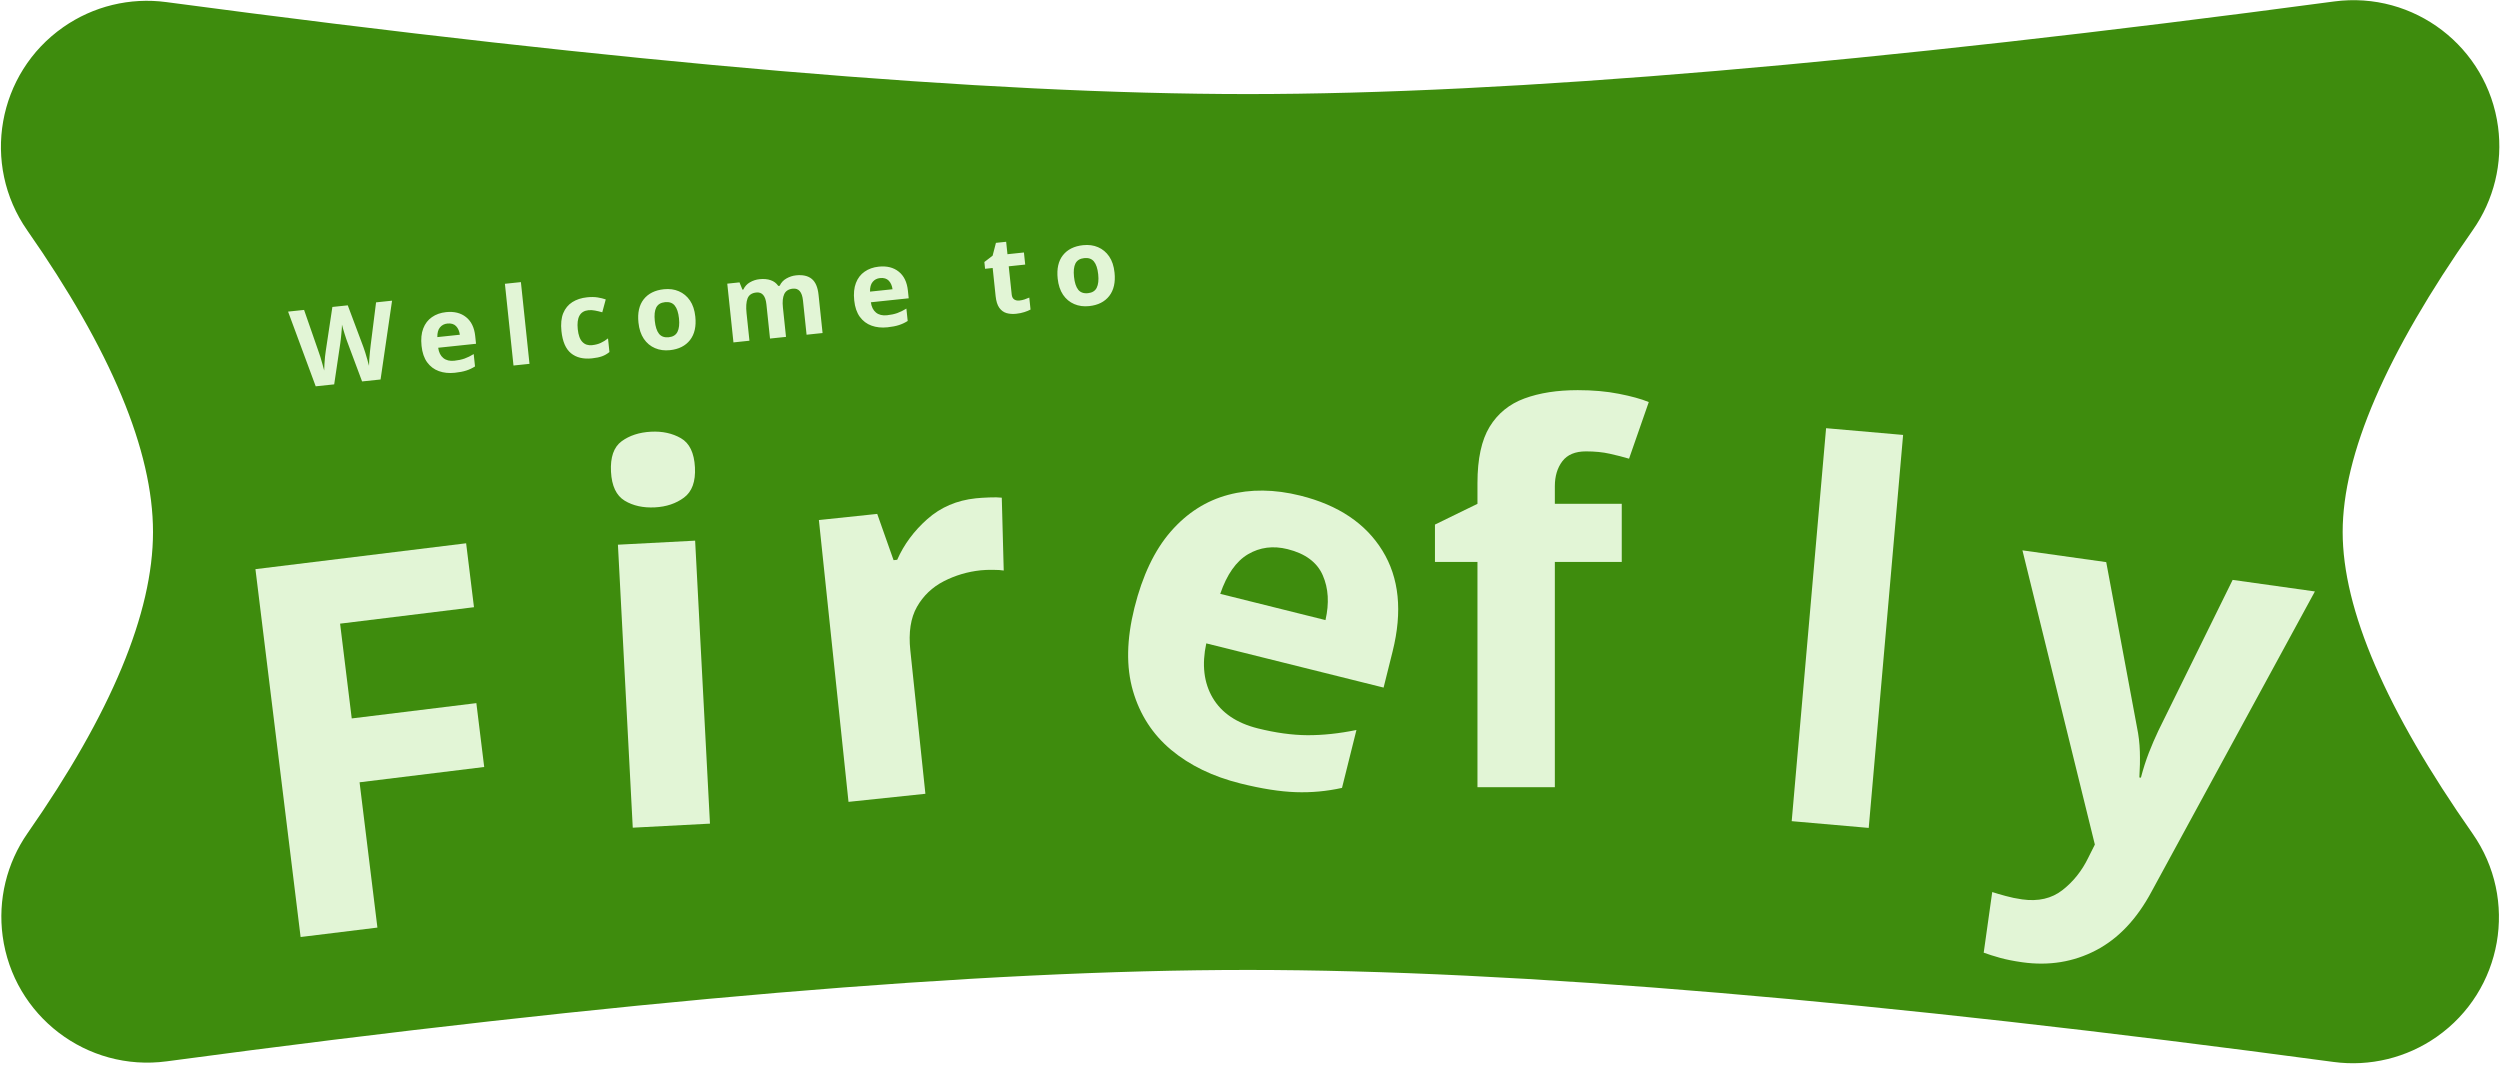
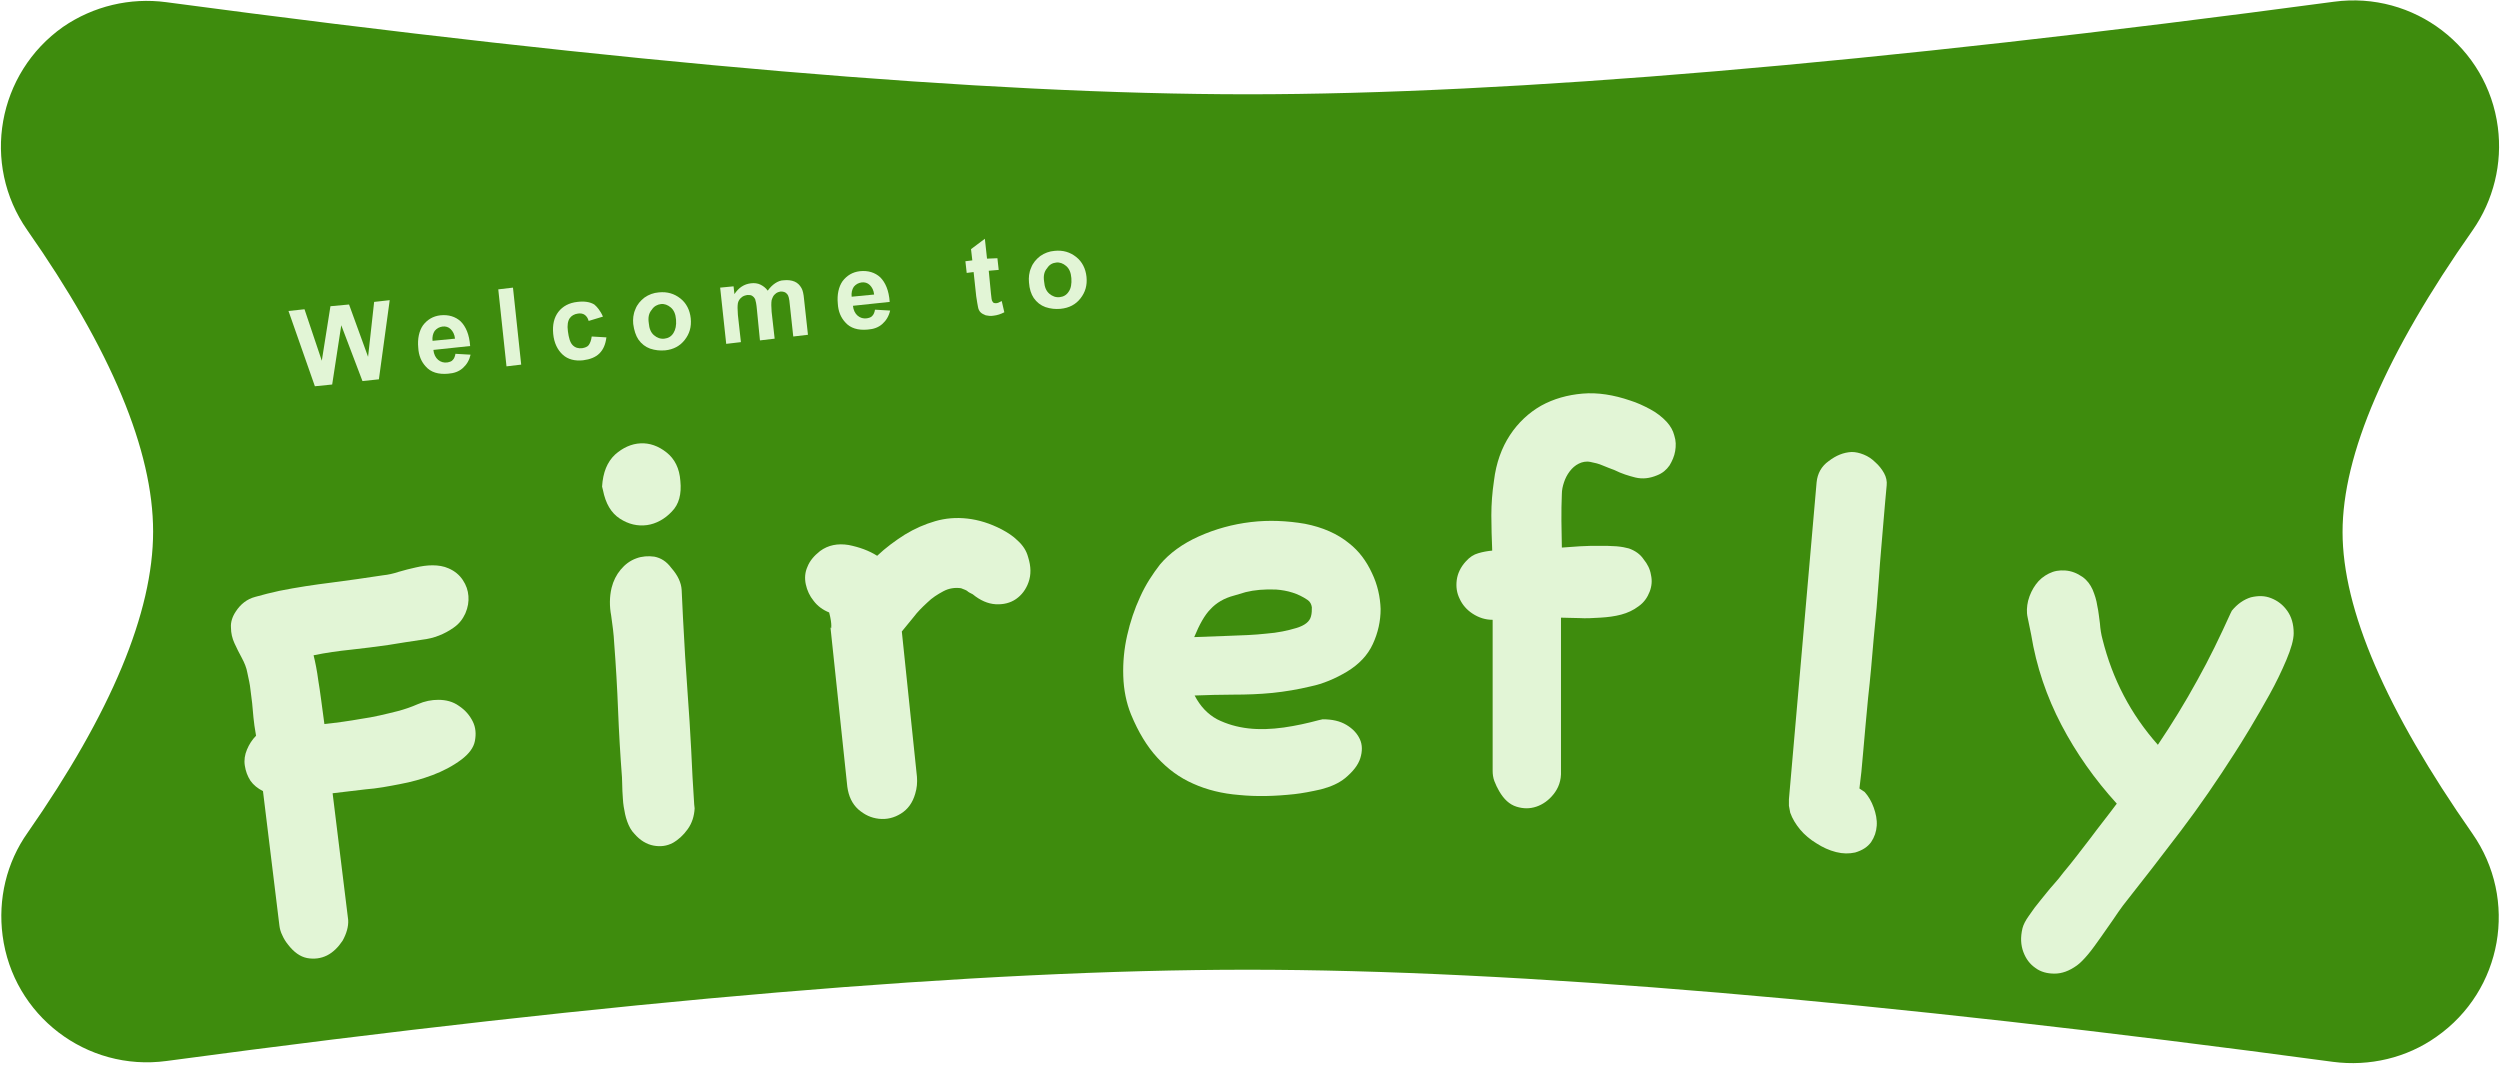
- <svg xmlns="http://www.w3.org/2000/svg" width="578px" height="246px" viewBox="0 0 578 246" version="1.1">
-   <g id="HF-Design" stroke="none" stroke-width="1" fill="none" fill-rule="evenodd">
+ <svg xmlns="http://www.w3.org/2000/svg" version="1.1" id="Layer_1" x="0px" y="0px" viewBox="0 0 578 246" style="enable-background:new 0 0 578 246;" xml:space="preserve">
+   <style type="text/css">
+ 	.st0{fill-rule:evenodd;clip-rule:evenodd;fill:#3E8C0D;}
+ 	.st1{enable-background:new    ;}
+ 	.st2{fill:#E2F5D6;}
+ </style>
+   <g id="HF-Design">
    <g id="TabletLandingPage" transform="translate(-309, -223)">
      <g id="WelcomeToFirefly" transform="translate(260, 59)">
-         <path d="M87.432,164.482 C193.692,178.661 277.048,185.75 337.5,185.75 C398.153,185.75 481.861,178.614 588.625,164.341 L588.625,164.341 C607.1,161.871 624.079,174.846 626.549,193.322 C627.672,201.72 625.595,210.233 620.73,217.171 C600.66,245.792 590.625,269.069 590.625,287 C590.625,304.906 600.631,328.141 620.644,356.707 L620.644,356.707 C631.34,371.973 627.634,393.019 612.368,403.714 C605.425,408.578 596.905,410.651 588.503,409.521 C483.096,395.34 399.428,388.25 337.5,388.25 C275.779,388.25 192.463,395.293 87.553,409.379 L87.553,409.379 C69.08,411.859 52.093,398.894 49.612,380.42 C48.488,372.043 50.547,363.548 55.384,356.616 C74.711,328.918 84.375,305.712 84.375,287 C84.375,268.26 74.683,245.014 55.299,217.262 L55.299,217.262 C44.626,201.98 48.361,180.94 63.642,170.267 C70.569,165.429 79.057,163.365 87.432,164.482 Z" id="Rectangle" fill="#3E8C0D" />
-         <g id="Group-10" transform="translate(90, 202)" fill="#E2F5D6" font-family="ChalkboardSE-Bold, Chalkboard SE" font-size="120" font-weight="bold" letter-spacing="24.794">
-           <text id="F" transform="translate(55, 124) rotate(-7) translate(-55, -124) ">
-             <tspan x="11.244" y="175">F</tspan>
-           </text>
-           <text id="i" transform="translate(121.9458, 101.4171) rotate(-3) translate(-121.9458, -101.4171) ">
-             <tspan x="93.239" y="152.417">i</tspan>
-           </text>
-           <text id="r" transform="translate(180.2934, 93.46848) rotate(-6) translate(-180.2934, -93.46848) ">
-             <tspan x="140.316" y="144.468">r</tspan>
-           </text>
-           <text id="e" transform="translate(264.5, 94) rotate(14) translate(-264.5, -94) ">
-             <tspan x="219.219" y="145">e</tspan>
-           </text>
-           <text id="f">
-             <tspan x="288.354" y="144">f</tspan>
-           </text>
-           <text id="l" transform="translate(400, 103) rotate(5) translate(-400, -103) ">
-             <tspan x="368.244" y="154">l</tspan>
-           </text>
-           <text id="y" transform="translate(470, 110) rotate(8) translate(-470, -110) ">
-             <tspan x="424.122" y="161">y</tspan>
-           </text>
+         <path id="Rectangle" class="st0" d="M87.4,164.5c106.3,14.2,189.6,21.3,250.1,21.3c60.7,0,144.4-7.1,251.1-21.4l0,0     c18.5-2.5,35.5,10.5,37.9,29c1.1,8.4-1,16.9-5.8,23.8c-20.1,28.6-30.1,51.9-30.1,69.8c0,17.9,10,41.1,30,69.7l0,0     c10.7,15.3,7,36.3-8.3,47c-6.9,4.9-15.5,6.9-23.9,5.8c-105.4-14.2-189.1-21.3-251-21.3c-61.7,0-145,7-249.9,21.1l0,0     c-18.5,2.5-35.5-10.5-37.9-29c-1.1-8.4,0.9-16.9,5.8-23.8c19.3-27.7,29-50.9,29-69.6c0-18.7-9.7-42-29.1-69.7l0,0     c-10.7-15.3-6.9-36.3,8.3-47C70.6,165.4,79.1,163.4,87.4,164.5z" />
+         <g id="Group-10" transform="translate(90, 202)">
+           <g class="st1">
+             <path class="st2" d="M38.2,179.5c-1,1.5-2.2,2.7-3.6,3.4c-1.4,0.7-3,0.9-4.6,0.6s-3.1-1.4-4.4-3.1c-0.5-0.6-1-1.4-1.3-2.1       c-0.4-0.8-0.6-1.5-0.7-2.3l-3.8-31.1c-1.2-0.6-2.2-1.4-2.9-2.4c-0.7-1.1-1.1-2.2-1.3-3.5c-0.2-1.3,0-2.5,0.5-3.7       c0.5-1.2,1.2-2.3,2.1-3.2c-0.3-1.7-0.5-3.1-0.6-4.2c-0.1-1.1-0.2-2.2-0.3-3.3c-0.1-1.1-0.3-2.1-0.4-3.2       c-0.1-1.1-0.4-2.4-0.7-3.8c-0.2-1.2-0.7-2.4-1.3-3.5c-0.6-1.1-1.2-2.3-1.7-3.4c-0.5-1.1-0.8-2.3-0.8-3.6       c-0.1-1.2,0.3-2.5,1.1-3.7c1.1-1.7,2.6-2.9,4.5-3.4c1.8-0.5,3.7-1,5.6-1.4c4-0.8,8-1.4,12-1.9c4-0.5,8-1.1,12-1.7       c1.1-0.1,2.4-0.4,3.6-0.8c1.3-0.4,2.6-0.7,3.9-1c1.3-0.3,2.6-0.5,3.9-0.5c1.3,0,2.6,0.2,3.7,0.7c1.4,0.6,2.5,1.5,3.3,2.7       c0.8,1.2,1.2,2.4,1.3,3.7c0.1,1.3-0.1,2.6-0.7,4c-0.6,1.3-1.4,2.4-2.7,3.3c-2.1,1.5-4.6,2.5-7.3,2.8c-2.7,0.4-5.3,0.8-7.7,1.2       c-2.9,0.4-5.8,0.8-8.7,1.1c-2.9,0.3-5.8,0.7-8.7,1.3c0.4,1.6,0.8,3.6,1.1,5.9c0.4,2.3,0.8,5.6,1.4,10c2.8-0.3,5.7-0.7,8.5-1.2       c2.9-0.4,5.7-1.1,8.5-1.8c1.5-0.4,3-0.9,4.6-1.6c1.6-0.7,3.2-1,4.7-1c1.8,0,3.4,0.4,4.8,1.4c1.5,1,2.5,2.2,3.2,3.6       c0.7,1.4,0.8,2.9,0.5,4.5c-0.3,1.6-1.4,3-3.1,4.3c-2,1.5-4.3,2.7-6.7,3.6s-4.9,1.6-7.6,2.1c-2.6,0.5-5.2,1-7.9,1.2       c-2.6,0.3-5.2,0.6-7.6,0.9l3.6,29.3C39.6,176.2,39.1,177.9,38.2,179.5z" />
+           </g>
+           <g class="st1">
+             <path class="st2" d="M98.2,74.5c0.2-3.3,1.2-5.7,3-7.4c1.8-1.6,3.8-2.5,5.9-2.6c2.1-0.1,4.1,0.6,6,2.1c1.9,1.5,3,3.7,3.2,6.6       c0.3,3-0.3,5.4-2,7.1c-1.6,1.7-3.6,2.8-5.7,3.1c-2.2,0.3-4.3-0.2-6.3-1.5c-2-1.3-3.3-3.5-3.9-6.6L98.2,74.5z M119.6,148.9       c-0.1,1.8-0.6,3.4-1.6,4.8c-1,1.4-2.2,2.5-3.5,3.2c-1.3,0.7-2.8,0.9-4.4,0.6c-1.6-0.3-3.1-1.2-4.4-2.7       c-0.8-0.8-1.3-1.8-1.7-2.9c-0.4-1.1-0.6-2.2-0.8-3.4c-0.2-1.2-0.2-2.4-0.3-3.6c0-1.2-0.1-2.3-0.1-3.2       c-0.4-5.2-0.7-10.4-0.9-15.5c-0.2-5.1-0.5-10.3-0.9-15.5c-0.1-2.1-0.4-4.3-0.7-6.4c-0.4-2.1-0.4-4.3,0.1-6.4       c0.4-1.6,1.1-3,2.1-4.2c1-1.2,2.2-2.1,3.6-2.6c1.3-0.5,2.8-0.6,4.2-0.4c1.5,0.3,2.8,1.1,3.9,2.6c1.5,1.7,2.3,3.4,2.4,5.1       c0.1,1.7,0.2,3.8,0.3,6.3c0.2,3,0.3,6,0.5,9c0.2,3,0.4,6,0.6,8.9c0.3,4.2,0.6,8.5,0.8,12.7s0.4,8.5,0.7,12.7L119.6,148.9z" />
+           </g>
+           <g class="st1">
+             <path class="st2" d="M151.2,106.7c0-0.6-0.1-1.6-0.5-3.1c-1.5-0.6-2.7-1.5-3.6-2.7c-0.9-1.1-1.5-2.4-1.8-3.8       c-0.3-1.4-0.2-2.8,0.4-4.1c0.5-1.3,1.5-2.5,2.9-3.6c1.9-1.4,4.1-1.8,6.6-1.4c2.5,0.5,4.7,1.3,6.6,2.5c2-1.9,4.2-3.5,6.4-4.9       c2.3-1.4,4.6-2.4,7-3.1c2.4-0.7,4.9-0.9,7.5-0.6c2.6,0.3,5.2,1.1,7.9,2.5c1.3,0.7,2.6,1.5,3.7,2.6c1.2,1.1,2,2.3,2.4,3.8       c0.7,2.2,0.7,4.1,0.1,5.8c-0.6,1.7-1.6,3-2.9,3.9c-1.3,0.9-2.9,1.3-4.7,1.2c-1.8-0.1-3.6-0.9-5.3-2.3c-0.6-0.3-1-0.5-1.2-0.7       c-0.2-0.2-0.7-0.4-1.5-0.7c-1.4-0.2-2.8,0-4.1,0.7c-1.3,0.7-2.6,1.5-3.7,2.6c-1.2,1.1-2.3,2.2-3.2,3.4c-1,1.2-1.9,2.3-2.7,3.3       l3.5,33.6c0.1,1.3,0,2.6-0.4,3.9c-0.6,2.1-1.7,3.6-3.3,4.6c-1.6,1-3.3,1.4-5.1,1.2c-1.8-0.2-3.3-0.9-4.8-2.2       c-1.4-1.3-2.2-3-2.5-5.2l-3.9-36.9C151.2,107.4,151.2,107.3,151.2,106.7z" />
+           </g>
+           <g class="st1">
+             <path class="st2" d="M264.8,128.3c2.2,0,4,0.4,5.5,1.3c1.5,0.9,2.5,2,3.1,3.3c0.6,1.3,0.6,2.8,0.1,4.4       c-0.5,1.6-1.7,3.1-3.5,4.6c-1.5,1.2-3.3,2-5.6,2.6c-2.2,0.5-4.3,0.9-6.1,1.1c-4.6,0.5-8.8,0.6-12.8,0.2       c-3.9-0.3-7.5-1.2-10.6-2.6c-3.2-1.4-5.9-3.4-8.3-6c-2.4-2.6-4.4-5.9-6.1-10c-1.1-2.7-1.7-5.7-1.8-8.9       c-0.1-3.2,0.2-6.3,0.9-9.4c0.7-3.1,1.7-6.1,3-8.9c1.3-2.9,2.9-5.3,4.6-7.5c2.2-2.6,5.2-4.8,9-6.5c3.8-1.7,7.8-2.8,12-3.3       c4.2-0.5,8.4-0.3,12.5,0.4c4.1,0.8,7.5,2.3,10.2,4.5c2.3,1.8,4,4.1,5.3,6.9c1.3,2.7,1.9,5.5,2,8.3c0,2.8-0.6,5.5-1.8,8.1       c-1.2,2.6-3.2,4.7-6,6.4c-2.7,1.6-5.5,2.8-8.4,3.4c-2.9,0.7-5.9,1.2-8.8,1.5c-3,0.3-6,0.4-9.1,0.4c-3,0-6,0.1-8.9,0.2       c1.3,2.5,3,4.3,5.2,5.5c2.2,1.1,4.6,1.8,7.2,2.1c2.6,0.3,5.3,0.2,8.2-0.2c2.8-0.4,5.5-1,8.1-1.7L264.8,128.3z M244.3,99.7       c-2.3,0.6-4.1,1.7-5.4,3.1c-1.4,1.4-2.6,3.6-3.8,6.5c2.4-0.1,5.1-0.2,8.1-0.3c3-0.1,5.8-0.2,8.5-0.5c2.7-0.2,5-0.7,7-1.3       c2-0.6,3.1-1.5,3.4-2.7c0.2-0.7,0.2-1.4,0.2-2.1c-0.1-0.7-0.4-1.3-1-1.7c-2.2-1.5-4.6-2.2-7.3-2.4c-2.7-0.1-5,0.1-7,0.6       L244.3,99.7z" />
+           </g>
+           <g class="st1">
+             <path class="st2" d="M318.2,145.6c-1.1,1.4-2.5,2.4-4,2.9c-1.5,0.5-3,0.5-4.6,0c-1.6-0.5-2.9-1.7-4-3.6       c-0.4-0.7-0.8-1.5-1.1-2.3c-0.3-0.8-0.4-1.6-0.4-2.4v-34.9c-1.7,0-3.2-0.5-4.6-1.4c-1.4-0.9-2.4-2.1-3-3.4       c-0.7-1.4-0.9-2.8-0.7-4.4c0.2-1.5,0.9-3,2.1-4.3c0.9-1,1.8-1.6,2.9-1.9c1-0.3,2.1-0.5,3.2-0.6c-0.1-2.7-0.2-5.4-0.2-8.1       c0-2.7,0.2-5.3,0.6-8c0.5-4.2,1.8-7.7,3.7-10.6c1.9-2.9,4.4-5.2,7.2-6.8c2.9-1.6,6.1-2.5,9.6-2.8c3.5-0.3,7.2,0.3,11,1.6       c1.6,0.5,3.1,1.2,4.6,2c1.5,0.8,2.8,1.8,3.9,3c0.8,0.9,1.4,1.9,1.7,3.1c0.4,1.2,0.4,2.4,0.2,3.6c-0.2,1.2-0.7,2.3-1.3,3.3       c-0.7,1-1.6,1.8-2.9,2.3c-1.7,0.7-3.3,0.9-5,0.5c-1.6-0.4-3.2-0.9-4.8-1.7c-1-0.4-1.9-0.7-2.8-1.1c-0.9-0.4-1.8-0.6-2.8-0.8       c-1-0.2-1.9,0-2.7,0.4c-0.8,0.4-1.5,1-2.1,1.8c-0.6,0.8-1,1.6-1.3,2.5c-0.3,0.9-0.5,1.8-0.5,2.7c-0.1,2-0.1,4.1-0.1,6.2       c0,2.1,0.1,4.1,0.1,6.2c1.3-0.1,2.7-0.2,4.2-0.3c1.5-0.1,3-0.1,4.4-0.1s2.8,0,4,0.1c1.2,0.1,2.2,0.3,2.9,0.5       c1.4,0.5,2.6,1.3,3.4,2.5c0.9,1.1,1.5,2.3,1.7,3.6c0.3,1.3,0.2,2.6-0.3,3.9c-0.5,1.3-1.3,2.5-2.6,3.4c-1.2,0.9-2.5,1.5-4,1.9       c-1.5,0.4-3.1,0.6-4.8,0.7c-1.7,0.1-3.3,0.2-4.9,0.1c-1.6,0-3-0.1-4.2-0.1v35.4C320,142.5,319.3,144.2,318.2,145.6z" />
+           </g>
+           <g class="st1">
+             <path class="st2" d="M390.1,145.1c0.9,1,1.6,2.2,2.1,3.6c0.5,1.4,0.8,2.8,0.7,4.2c-0.1,1.4-0.5,2.6-1.3,3.8       c-0.8,1.1-2,1.9-3.7,2.4c-1.4,0.3-2.8,0.3-4.4-0.1c-1.6-0.4-3.1-1.1-4.5-2c-1.5-0.9-2.8-2-3.8-3.2s-1.8-2.5-2.3-3.9       c-0.1-0.5-0.2-1-0.3-1.6c0-0.6,0-1.1,0-1.5l6.4-73.3c0.2-2,1.1-3.7,2.8-4.9c1.7-1.3,3.4-2,5.3-2.1c0.9,0,1.8,0.2,2.8,0.6       c1,0.4,1.9,1,2.7,1.8c0.8,0.7,1.5,1.6,2,2.5c0.5,0.9,0.7,1.9,0.6,2.8c-0.2,2.3-0.5,5.3-0.8,9.1c-0.3,3.8-0.7,7.9-1,12.4       c-0.3,4.5-0.7,9.1-1.2,13.9c-0.4,4.8-0.8,9.4-1.3,13.8c-0.4,4.4-0.8,8.4-1.1,12.1c-0.3,3.7-0.6,6.6-0.9,8.8L390.1,145.1z" />
+           </g>
+           <g class="st1">
+             <path class="st2" d="M475,103.2c1.3-1.6,2.8-2.6,4.4-3.1c1.7-0.4,3.2-0.4,4.7,0.2c1.5,0.6,2.7,1.5,3.7,2.9       c1,1.4,1.5,3.1,1.5,5.2c0,1.5-0.6,3.6-1.7,6.2c-1.1,2.6-2.4,5.3-3.9,8c-1.5,2.7-3,5.3-4.5,7.8c-1.5,2.5-2.7,4.4-3.6,5.8       c-3.9,6.1-8,12.1-12.4,17.9c-4.4,5.8-8.9,11.6-13.4,17.3c-0.7,0.9-1.4,2-2.3,3.3c-0.9,1.3-1.8,2.6-2.8,4       c-1,1.4-1.9,2.7-2.9,3.9c-1,1.2-1.9,2.1-2.6,2.6c-1.8,1.3-3.5,1.9-5.2,1.9c-1.7,0-3.2-0.4-4.4-1.3c-1.3-0.9-2.2-2.1-2.8-3.7       c-0.6-1.6-0.7-3.4-0.2-5.5c0.2-0.8,0.7-1.8,1.5-2.9c0.8-1.2,1.7-2.4,2.7-3.6c1-1.2,1.9-2.4,2.9-3.5c1-1.1,1.7-2,2.3-2.8       c2.2-2.6,4.2-5.3,6.3-8c2-2.7,4.1-5.3,6.1-8c-5.1-5.6-9.4-11.7-12.8-18.2c-3.4-6.5-5.8-13.5-7-20.9c-0.3-1.3-0.5-2.6-0.8-3.9       c-0.3-1.3-0.2-2.6,0.1-3.9c0.4-1.5,1-2.7,1.8-3.8c0.8-1.1,1.8-1.9,3-2.5c1.2-0.6,2.4-0.8,3.8-0.7c1.4,0.1,2.7,0.6,4,1.5       c1.1,0.8,1.8,1.8,2.3,2.9c0.5,1.2,0.9,2.4,1.1,3.8c0.3,1.3,0.4,2.7,0.6,4c0.1,1.4,0.3,2.6,0.6,3.7c2.3,9.2,6.5,17.3,12.8,24.4       c3.3-4.9,6.3-9.8,9.1-14.9c2.8-5,5.3-10.2,7.7-15.5L475,103.2z" />
+           </g>
        </g>
-         <text id="Welcome-to" transform="translate(210.4181, 235.9781) rotate(-6) translate(-210.4181, -235.9781) " font-family="Nunito-Bold, Nunito" font-size="25" font-weight="bold" letter-spacing="5.062" fill="#E2F5D6">
-           <tspan x="116.118" y="243.978">Welcome to</tspan>
-         </text>
+         <g class="st1">
+           <path class="st2" d="M121.8,253.3l-6.1-17.4l3.7-0.4l4,11.9l2-12.6l4.3-0.4l4.4,12.1l1.4-12.7l3.6-0.4l-2.5,18.3l-3.8,0.4      l-4.9-12.9l-2.1,13.7L121.8,253.3z" />
+           <path class="st2" d="M154.3,245.8l3.5,0.2c-0.3,1.3-0.9,2.3-1.8,3.1c-0.9,0.8-2,1.2-3.4,1.3c-2.2,0.2-4-0.3-5.2-1.7      c-1-1.1-1.6-2.5-1.7-4.3c-0.2-2.1,0.2-3.9,1.1-5.2c1-1.3,2.3-2.1,4-2.3c1.9-0.2,3.5,0.3,4.7,1.4c1.2,1.2,2,3,2.2,5.7l-8.5,0.9      c0.1,1,0.5,1.8,1.1,2.3c0.6,0.5,1.3,0.7,2.1,0.6c0.5-0.1,1-0.2,1.3-0.6C154,246.9,154.2,246.4,154.3,245.8z M154.2,242.3      c-0.1-1-0.5-1.7-1-2.2c-0.5-0.5-1.2-0.7-1.9-0.6c-0.7,0.1-1.3,0.4-1.8,1c-0.4,0.6-0.6,1.4-0.5,2.3L154.2,242.3z" />
+           <path class="st2" d="M166.1,248.7l-1.9-17.8l3.4-0.4l1.9,17.8L166.1,248.7z" />
+           <path class="st2" d="M188.4,237.2l-3.3,1c-0.2-0.7-0.5-1.1-0.9-1.4c-0.4-0.3-1-0.4-1.6-0.3c-0.8,0.1-1.5,0.5-1.9,1.1      c-0.4,0.6-0.6,1.6-0.4,3c0.2,1.5,0.5,2.6,1.1,3.2c0.6,0.6,1.3,0.8,2.2,0.7c0.6-0.1,1.2-0.3,1.5-0.7s0.6-1.1,0.7-2l3.4,0.2      c-0.2,1.6-0.7,2.8-1.6,3.7c-0.9,0.9-2.2,1.4-3.8,1.6c-1.9,0.2-3.5-0.2-4.7-1.3c-1.2-1.1-2-2.7-2.2-4.8c-0.2-2.1,0.2-3.8,1.2-5.1      c1-1.3,2.5-2.1,4.4-2.3c1.6-0.2,2.9,0,3.9,0.6C187,234.9,187.8,235.8,188.4,237.2z" />
+           <path class="st2" d="M195.4,238.9c-0.1-1.1,0-2.3,0.5-3.4c0.4-1.1,1.2-2,2.1-2.7c1-0.7,2.1-1.1,3.3-1.2c2-0.2,3.6,0.3,5,1.4      c1.4,1.1,2.2,2.7,2.4,4.6c0.2,2-0.3,3.6-1.4,5c-1.1,1.4-2.6,2.2-4.5,2.4c-1.2,0.1-2.3,0-3.5-0.4c-1.1-0.4-2-1.1-2.7-2.1      C196,241.6,195.6,240.4,195.4,238.9z M199,238.7c0.1,1.3,0.5,2.2,1.2,2.8c0.7,0.6,1.5,0.9,2.4,0.8s1.6-0.5,2.1-1.3      s0.7-1.8,0.6-3.1c-0.1-1.3-0.5-2.2-1.2-2.8c-0.7-0.6-1.5-0.9-2.3-0.8s-1.6,0.5-2.1,1.3C199,236.4,198.8,237.4,199,238.7z" />
+           <path class="st2" d="M215.5,230.5l3.1-0.3l0.2,1.8c1-1.5,2.2-2.3,3.8-2.5c0.8-0.1,1.6,0,2.2,0.3c0.6,0.3,1.2,0.7,1.7,1.4      c0.5-0.7,1.1-1.3,1.7-1.7c0.6-0.4,1.3-0.7,2-0.7c0.9-0.1,1.8,0,2.5,0.3c0.7,0.3,1.2,0.8,1.6,1.5c0.3,0.5,0.5,1.4,0.6,2.6      l0.9,8.2l-3.4,0.4l-0.8-7.4c-0.1-1.3-0.3-2.1-0.6-2.4c-0.4-0.5-0.9-0.6-1.5-0.6c-0.5,0.1-0.9,0.2-1.3,0.6      c-0.4,0.3-0.6,0.8-0.8,1.4c-0.1,0.6-0.1,1.5,0,2.7l0.7,6.2l-3.4,0.4l-0.7-7.1c-0.1-1.3-0.3-2.1-0.4-2.4      c-0.2-0.4-0.4-0.6-0.7-0.8c-0.3-0.2-0.6-0.2-1.1-0.2c-0.5,0.1-1,0.2-1.4,0.6c-0.4,0.3-0.7,0.8-0.8,1.3c-0.1,0.6-0.1,1.4,0,2.7      l0.7,6.3l-3.4,0.4L215.5,230.5z" />
+           <path class="st2" d="M251.3,235.6l3.5,0.2c-0.3,1.3-0.9,2.3-1.8,3.1c-0.9,0.8-2,1.2-3.4,1.3c-2.2,0.2-4-0.3-5.2-1.7      c-1-1.1-1.6-2.5-1.7-4.3c-0.2-2.1,0.2-3.9,1.1-5.2c1-1.3,2.3-2.1,4-2.3c1.9-0.2,3.5,0.3,4.7,1.4c1.2,1.2,2,3,2.2,5.7l-8.5,0.9      c0.1,1,0.5,1.8,1.1,2.3c0.6,0.5,1.3,0.7,2.1,0.6c0.5-0.1,1-0.2,1.3-0.6C251,236.7,251.2,236.2,251.3,235.6z M251.1,232.1      c-0.1-1-0.5-1.7-1-2.2c-0.5-0.5-1.2-0.7-1.9-0.6c-0.7,0.1-1.3,0.4-1.8,1c-0.4,0.6-0.6,1.4-0.5,2.3L251.1,232.1z" />
+           <path class="st2" d="M279.6,223.7l0.3,2.7l-2.3,0.2l0.5,5.2c0.1,1.1,0.2,1.7,0.3,1.8c0.1,0.2,0.2,0.3,0.3,0.4      c0.2,0.1,0.4,0.1,0.6,0.1c0.3,0,0.8-0.2,1.3-0.5l0.6,2.6c-0.8,0.4-1.6,0.7-2.6,0.8c-0.6,0.1-1.2,0-1.7-0.1      c-0.5-0.2-0.9-0.4-1.2-0.7c-0.3-0.3-0.5-0.7-0.6-1.3c-0.1-0.4-0.2-1.2-0.4-2.4l-0.6-5.6l-1.6,0.2l-0.3-2.7l1.6-0.2l-0.3-2.6      l3.2-2.4l0.5,4.6L279.6,223.7z" />
+           <path class="st2" d="M286.9,229.3c-0.1-1.1,0-2.3,0.5-3.4c0.4-1.1,1.2-2,2.1-2.7c1-0.7,2.1-1.1,3.3-1.2c2-0.2,3.6,0.3,5,1.4      c1.4,1.1,2.2,2.7,2.4,4.6c0.2,2-0.3,3.6-1.4,5c-1.1,1.4-2.6,2.2-4.6,2.4c-1.2,0.1-2.3,0-3.5-0.4c-1.1-0.4-2-1.1-2.7-2.1      C287.4,232,287,230.8,286.9,229.3z M290.4,229.1c0.1,1.3,0.5,2.2,1.2,2.8s1.5,0.9,2.4,0.8c0.9-0.1,1.6-0.5,2.1-1.3      c0.5-0.7,0.7-1.8,0.6-3.1c-0.1-1.3-0.5-2.2-1.2-2.8c-0.7-0.6-1.5-0.9-2.3-0.8c-0.9,0.1-1.6,0.5-2.1,1.3      C290.4,226.8,290.2,227.8,290.4,229.1z" />
+         </g>
      </g>
    </g>
  </g>
</svg>
